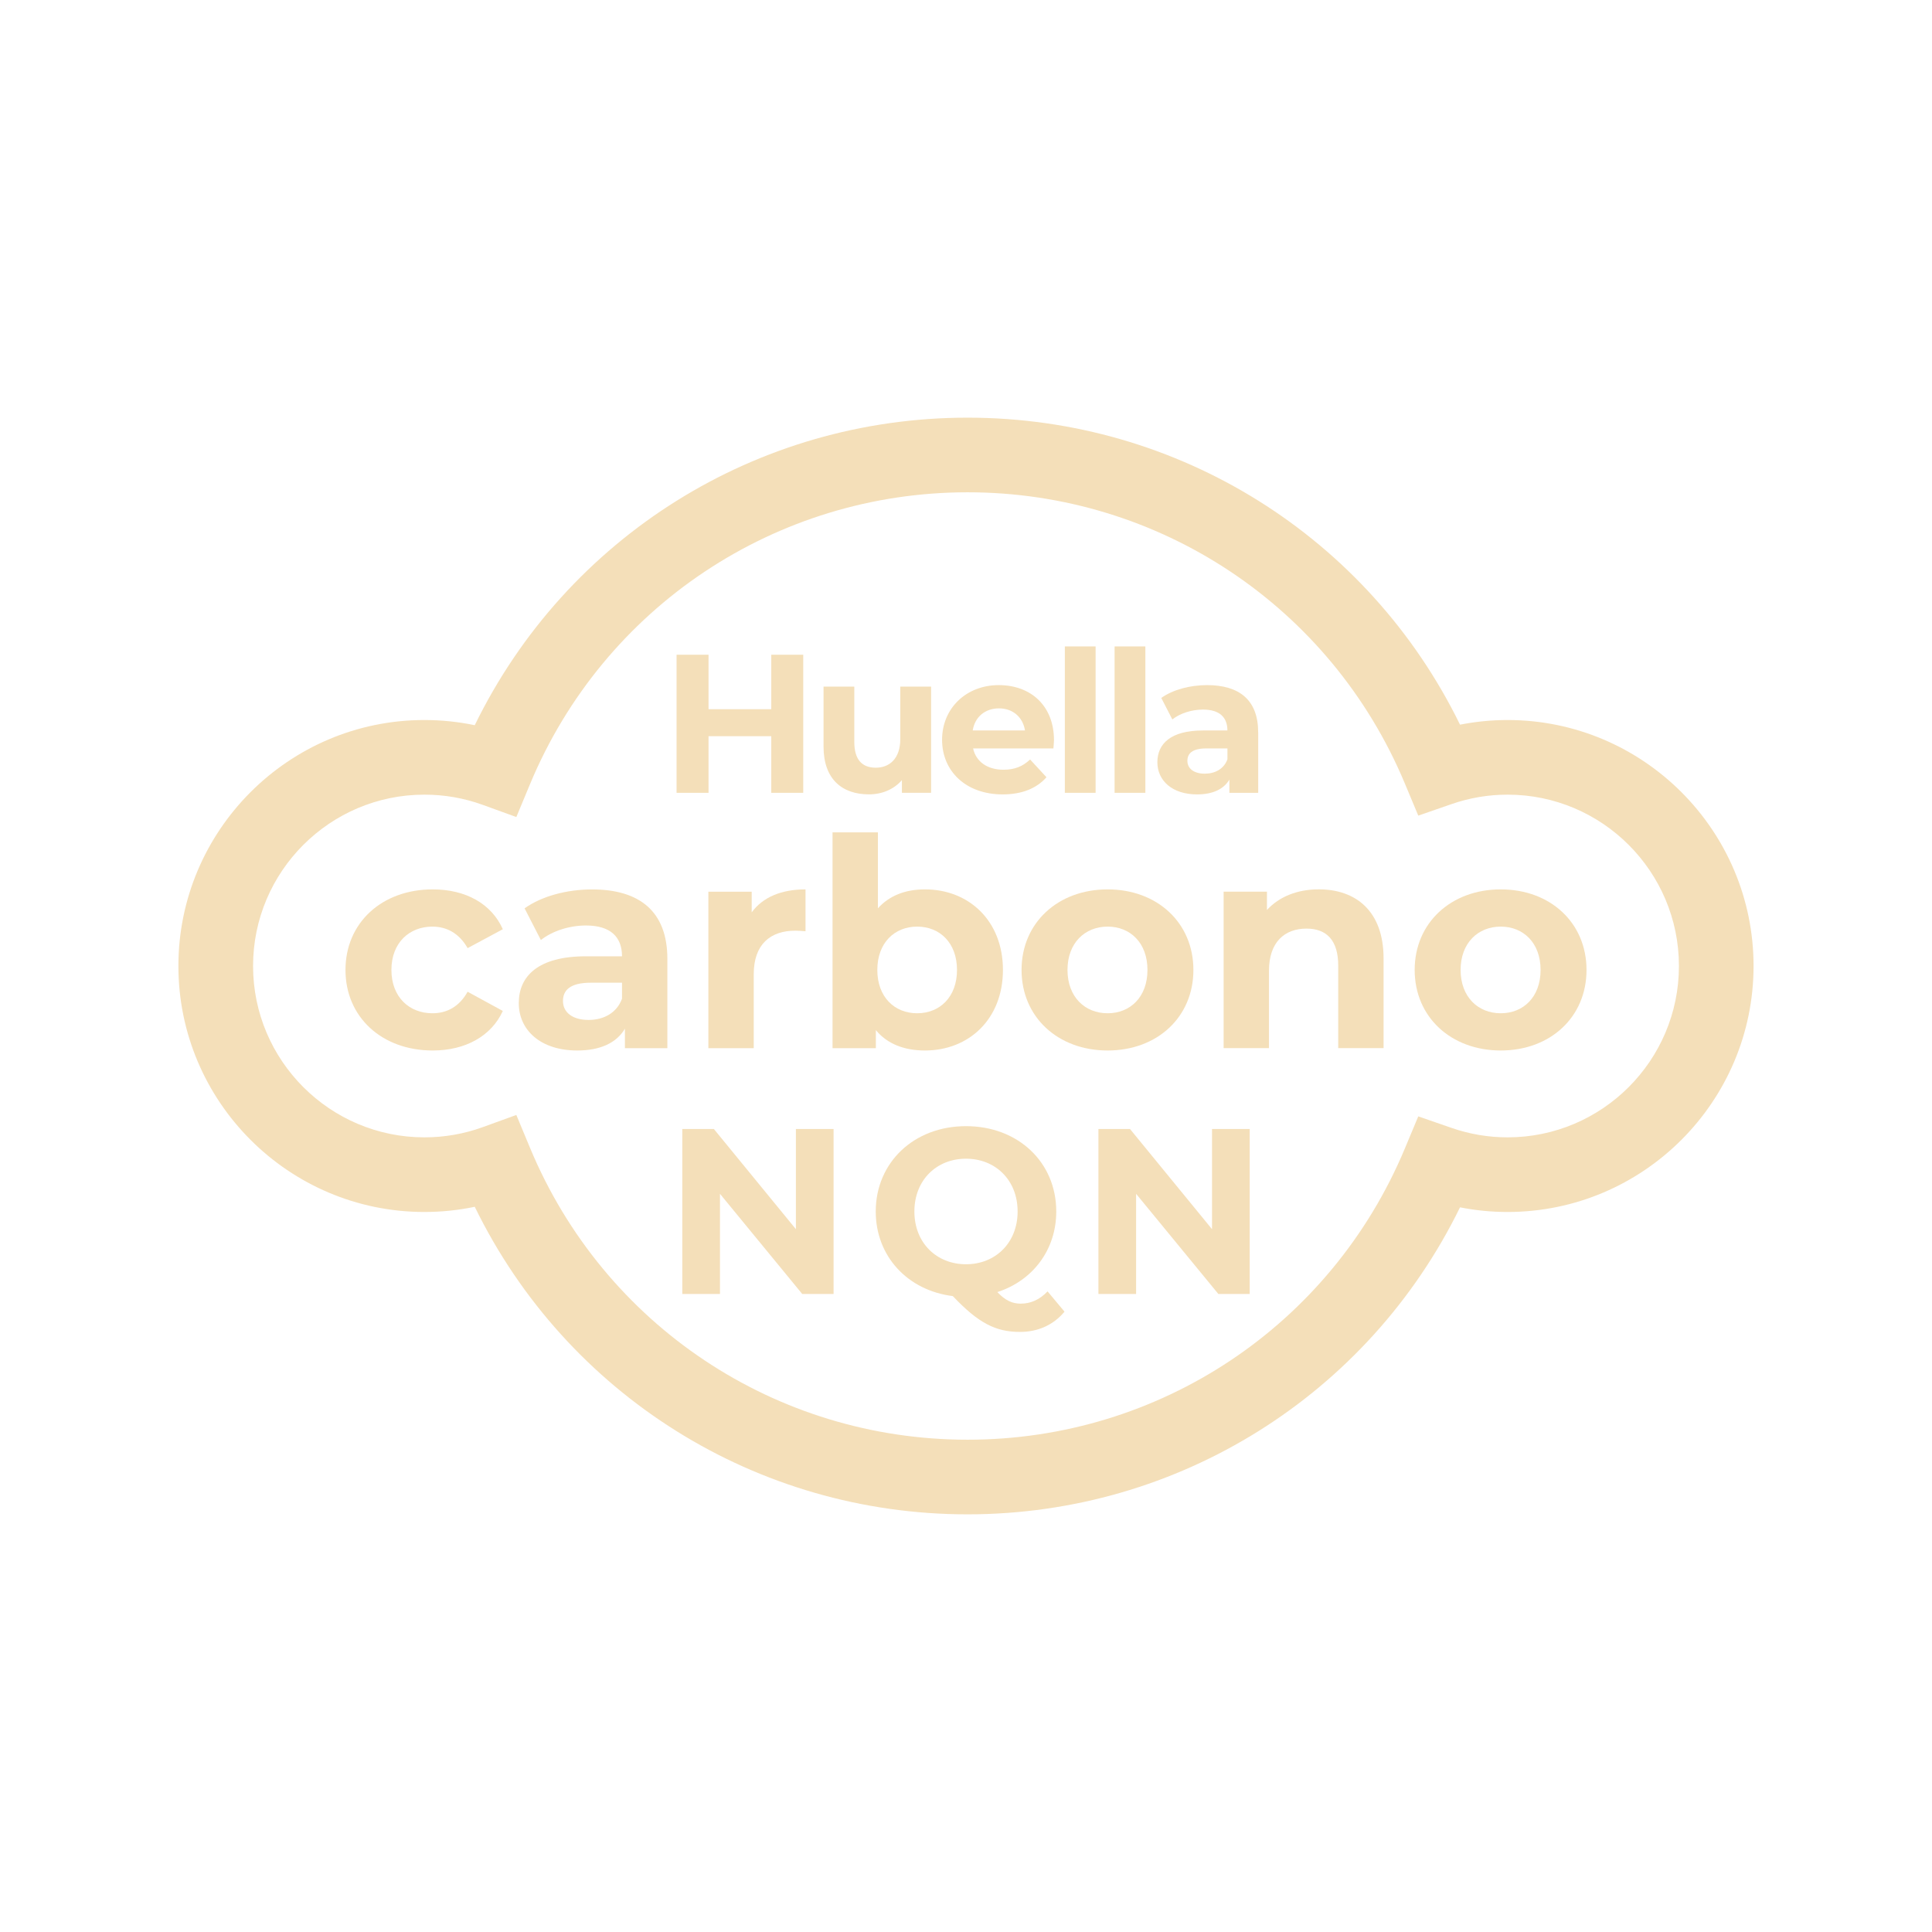
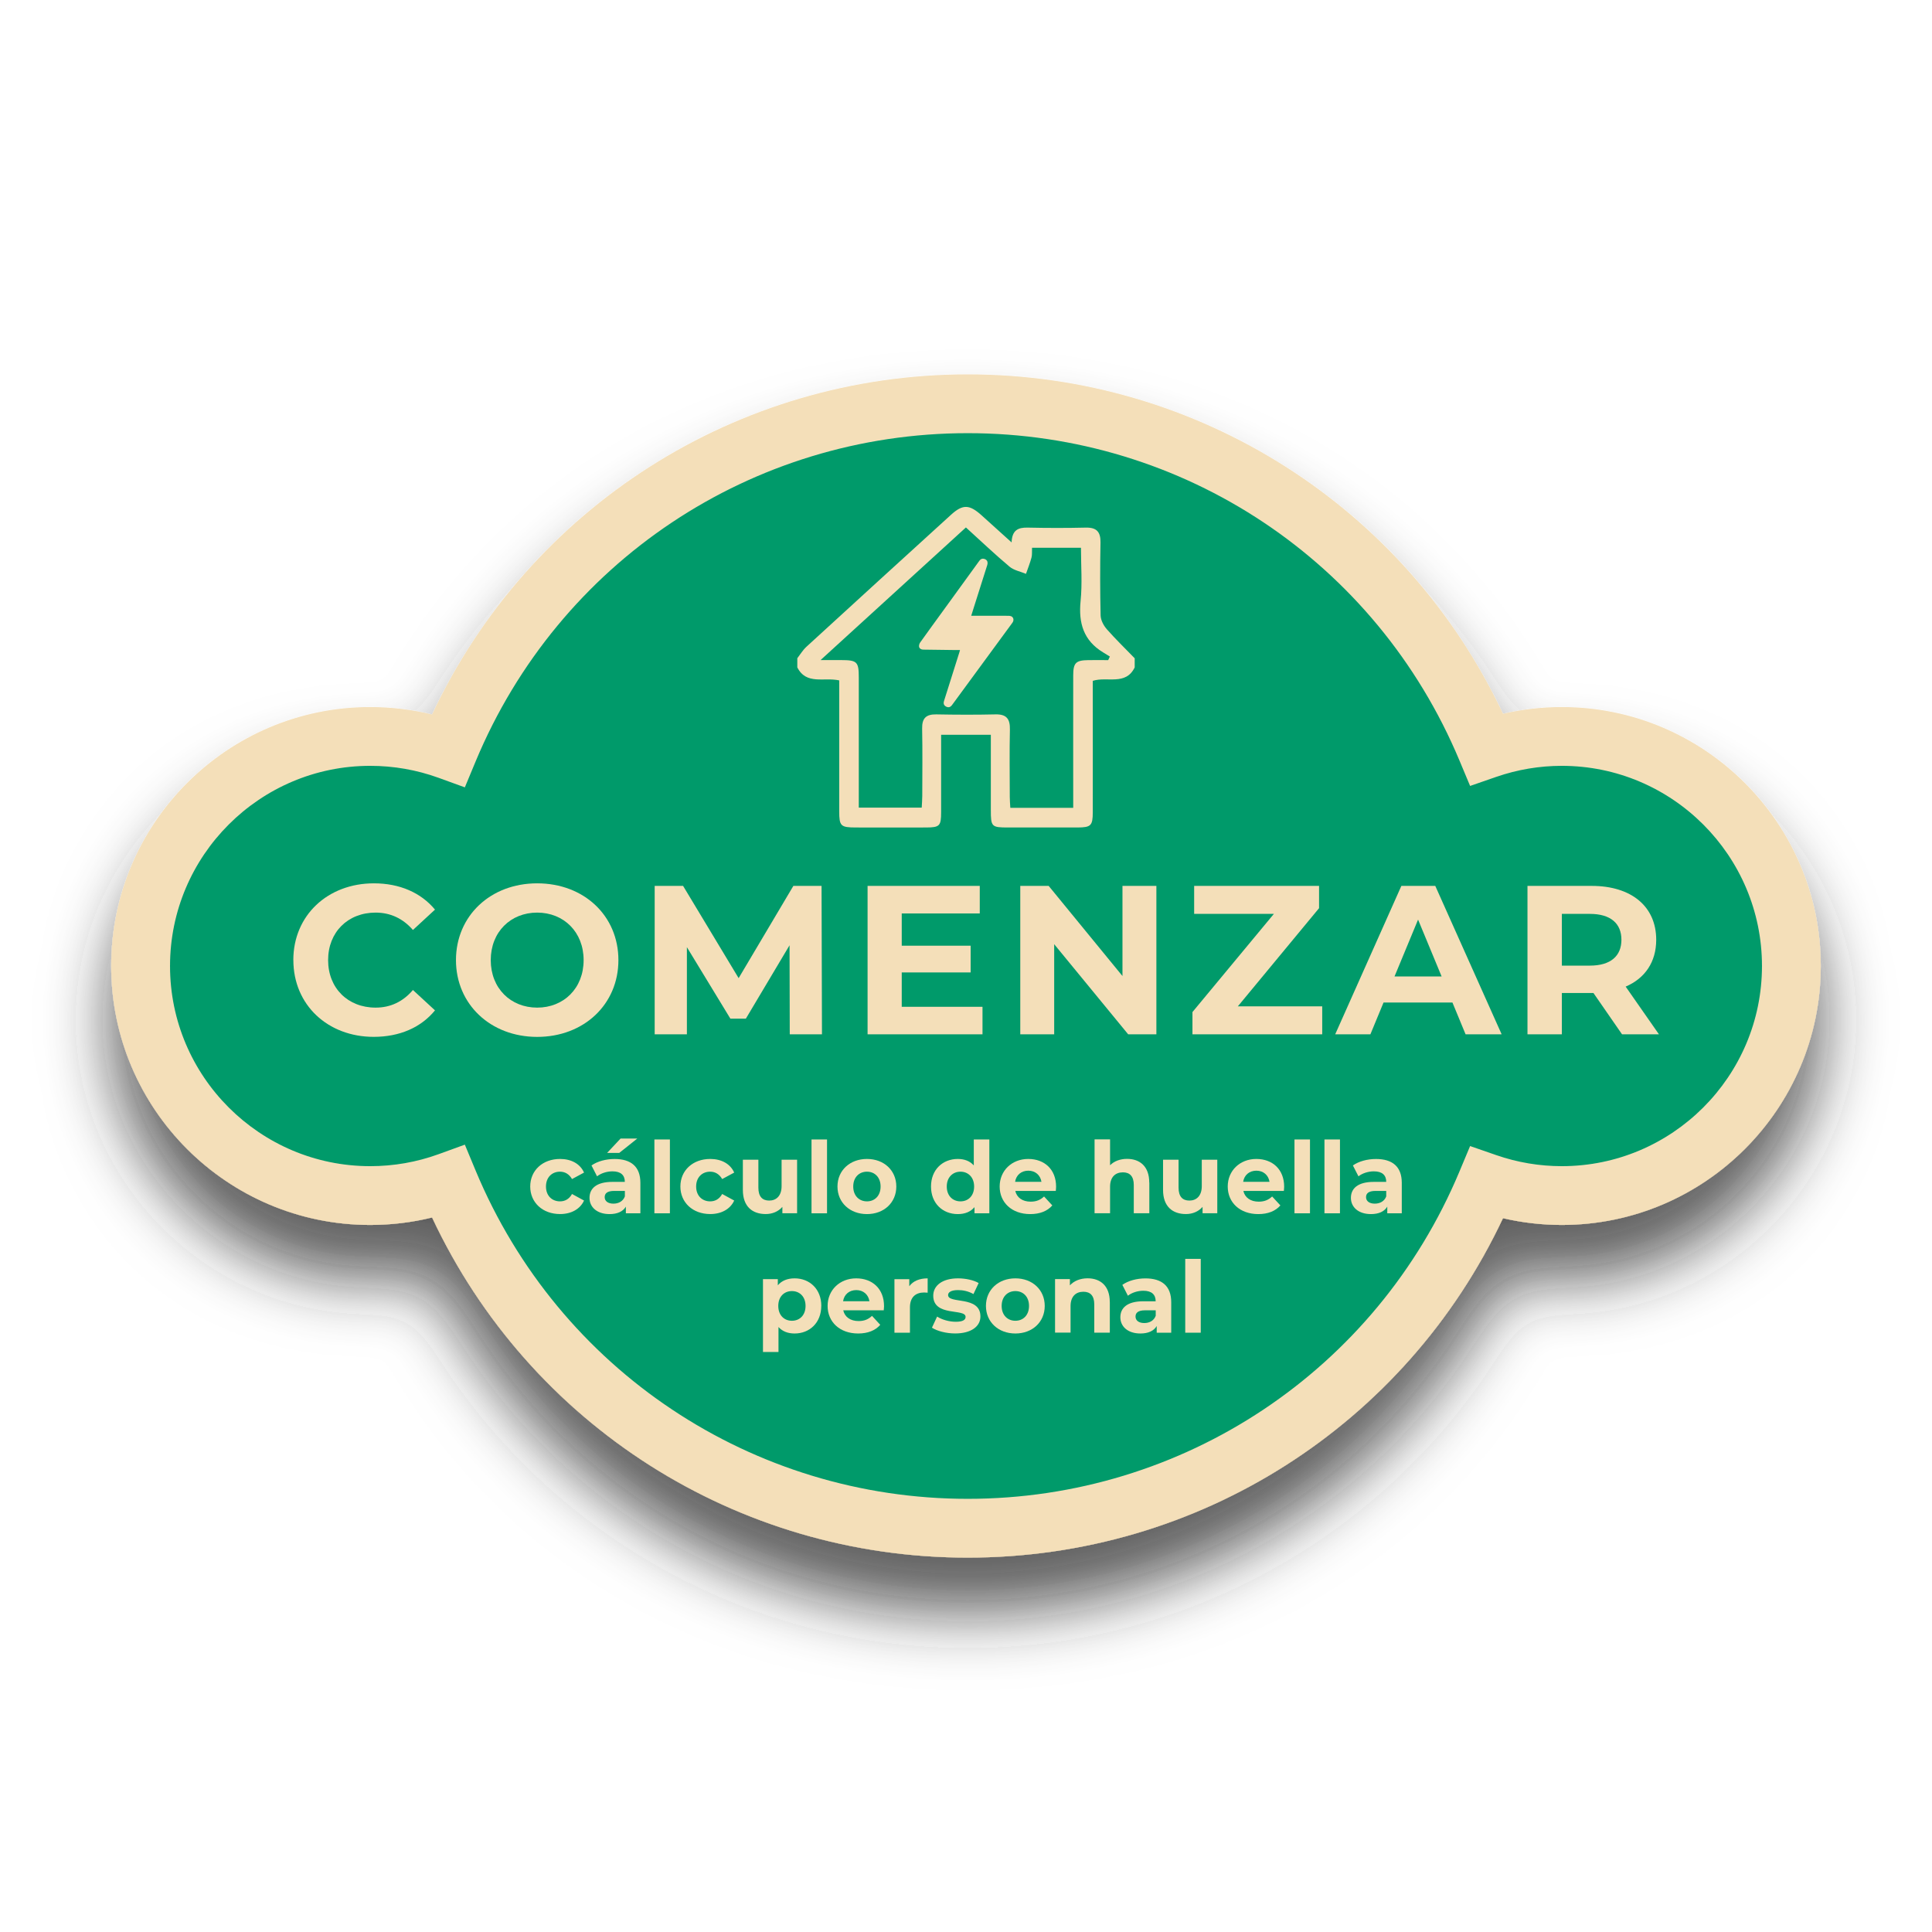
<svg xmlns="http://www.w3.org/2000/svg" id="Capa_2" data-name="Capa 2" viewBox="0 0 466 466">
  <defs>
    <style>
      .cls-1 {
-         fill: none;
+         fill: #009a6b;
      }

-       .cls-1, .cls-2 {
+       .cls-1, .cls-2, .cls-3 {
        stroke-width: 0px;
      }

      .cls-2 {
+         fill: none;
+       }
+ 
+       .cls-4 {
+         filter: url(#drop-shadow-1);
+       }
+ 
+       .cls-3 {
        fill: #f4dfb9;
      }
    </style>
+     <filter id="drop-shadow-1" filterUnits="userSpaceOnUse">
+       <feOffset dx="0" dy="13" />
+       <feGaussianBlur result="blur" stdDeviation="8" />
+       <feFlood flood-color="#2b2b2b" flood-opacity=".75" />
+       <feComposite in2="blur" operator="in" />
+       <feComposite in="SourceGraphic" />
+     </filter>
  </defs>
  <g id="Capa_1-2" data-name="Capa 1">
+     <rect class="cls-2" width="466" height="466" />
+     <g class="cls-4">
+       <path class="cls-1" d="M377.21,177.44c-6.38,0-12.51,1.09-18.22,3.07-20.54-49.09-69.03-83.58-125.57-83.58s-105.19,34.61-125.67,83.83c-5.91-2.15-12.29-3.32-18.95-3.32-30.68,0-55.56,24.87-55.56,55.56s24.87,55.56,55.56,55.56c6.65,0,13.03-1.17,18.95-3.32,20.48,49.22,69.03,83.83,125.67,83.83s105.03-34.49,125.57-83.58c5.71,1.98,11.84,3.07,18.22,3.07,30.68,0,55.56-24.87,55.56-55.56s-24.87-55.56-55.56-55.56Z" />
+       <path class="cls-3" d="M376.71,170.54c-4.8,0-9.55.55-14.19,1.63-23.51-49.94-73.52-81.87-129.11-81.87s-105.71,31.99-129.19,82.04c-4.87-1.2-9.87-1.8-14.94-1.8-34.44,0-62.46,28.02-62.46,62.46s28.02,62.46,62.46,62.46c5.07,0,10.07-.6,14.94-1.8,23.48,50.04,73.51,82.04,129.19,82.04s105.6-31.93,129.11-81.87c4.64,1.08,9.39,1.63,14.19,1.63,34.44,0,62.46-28.02,62.46-62.46s-28.02-62.46-62.46-62.46ZM376.71,281.28c-5.4,0-10.73-.9-15.83-2.67l-6.29-2.18-2.57,6.14c-20.07,47.96-66.62,78.95-118.6,78.95s-98.68-31.08-118.7-79.18l-2.6-6.25-6.36,2.31c-5.27,1.91-10.81,2.88-16.47,2.88-26.62,0-48.28-21.66-48.28-48.28s21.66-48.28,48.28-48.28c5.65,0,11.19.97,16.47,2.88l6.36,2.31,2.6-6.25c20.02-48.1,66.61-79.18,118.7-79.18s98.53,30.99,118.6,78.95l2.57,6.14,6.29-2.18c5.11-1.77,10.43-2.67,15.83-2.67,26.62,0,48.28,21.66,48.28,48.28s-21.66,48.28-48.28,48.28Z" />
+       <g>
+         <path class="cls-3" d="M70.75,231.58c0-10.79,8.29-18.52,19.44-18.52,6.19,0,11.35,2.25,14.73,6.34l-5.32,4.91c-2.4-2.76-5.42-4.19-9-4.19-6.7,0-11.46,4.71-11.46,11.46s4.76,11.46,11.46,11.46c3.58,0,6.6-1.43,9-4.25l5.32,4.91c-3.38,4.14-8.54,6.39-14.78,6.39-11.1,0-19.38-7.72-19.38-18.52Z" />
+         <path class="cls-3" d="M109.98,231.58c0-10.64,8.29-18.52,19.59-18.52s19.59,7.83,19.59,18.52-8.34,18.52-19.59,18.52-19.59-7.88-19.59-18.52ZM140.77,231.58c0-6.8-4.81-11.46-11.2-11.46s-11.2,4.65-11.2,11.46,4.81,11.46,11.2,11.46,11.2-4.65,11.2-11.46Z" />
+         <path class="cls-3" d="M190.49,249.48l-.05-21.48-10.54,17.7h-3.73l-10.49-17.24v21.02h-7.77v-35.8h6.85l13.4,22.25,13.2-22.25h6.8l.1,35.8h-7.77Z" />
+         <path class="cls-3" d="M236.98,242.83v6.65h-27.72v-35.8h27.06v6.65h-18.82v7.77h16.62v6.45h-16.62v8.29h19.49Z" />
+         <path class="cls-3" d="M278.92,213.68v35.8h-6.8l-17.85-21.74v21.74h-8.18v-35.8h6.85l17.8,21.74v-21.74h8.18Z" />
+         <path class="cls-3" d="M318.92,242.73v6.75h-31.3v-5.37l19.64-23.68h-19.23v-6.75h30.13v5.37l-19.59,23.68h20.36Z" />
+         <path class="cls-3" d="M350.33,241.81h-16.62l-3.17,7.67h-8.49l15.96-35.8h8.18l16.01,35.8h-8.7l-3.17-7.67ZM347.72,235.52l-5.68-13.71-5.68,13.71h11.35Z" />
+         <path class="cls-3" d="M391.24,249.48l-6.9-9.97h-7.62v9.97h-8.29v-35.8h15.5c9.56,0,15.55,4.96,15.55,12.99,0,5.37-2.71,9.31-7.37,11.3l8.03,11.51h-8.9ZM383.47,220.43h-6.75v12.48h6.75c5.06,0,7.62-2.35,7.62-6.24s-2.56-6.24-7.62-6.24Z" />
+       </g>
+     </g>
    <g>
-       <rect class="cls-1" width="466" height="466" />
-       <g>
-         <path class="cls-2" d="M233.37,365.26c-50.92,0-96.74-28.86-118.86-74.18-3.98.83-8.04,1.25-12.15,1.25-32.71,0-59.33-26.62-59.33-59.33s26.62-59.33,59.33-59.33c4.11,0,8.17.42,12.15,1.25,22.12-45.32,67.93-74.18,118.86-74.18s96.65,28.81,118.79,74.05c3.77-.74,7.6-1.12,11.47-1.12,32.71,0,59.33,26.62,59.33,59.33s-26.62,59.33-59.33,59.33c-3.87,0-7.7-.37-11.47-1.12-22.14,45.24-67.94,74.05-118.79,74.05ZM124.54,268.93l3.3,7.93c17.8,42.77,59.22,70.4,105.54,70.4s87.61-27.55,105.45-70.19l3.26-7.8,7.99,2.77c4.37,1.52,8.93,2.29,13.55,2.29,22.79,0,41.33-18.54,41.33-41.33s-18.54-41.33-41.33-41.33c-4.62,0-9.19.77-13.55,2.29l-7.99,2.77-3.26-7.8c-17.84-42.64-59.23-70.19-105.45-70.19s-87.74,27.63-105.54,70.4l-3.3,7.93-8.08-2.93c-4.51-1.64-9.25-2.47-14.09-2.47-22.79,0-41.33,18.54-41.33,41.33s18.54,41.33,41.33,41.33c4.84,0,9.58-.83,14.09-2.47l8.08-2.93Z" />
-         <g>
-           <path class="cls-2" d="M193.74,157.92v33.31h-7.71v-13.66h-15.13v13.66h-7.71v-33.31h7.71v13.14h15.13v-13.14h7.71Z" />
-           <path class="cls-2" d="M224.58,165.62v25.6h-7.04v-3.05c-1.95,2.24-4.81,3.43-7.95,3.43-6.43,0-10.95-3.62-10.95-11.52v-14.47h7.42v13.37c0,4.28,1.9,6.19,5.19,6.19s5.9-2.19,5.9-6.9v-12.66h7.42Z" />
-           <path class="cls-2" d="M254.08,180.52h-19.37c.71,3.19,3.43,5.14,7.33,5.14,2.71,0,4.66-.81,6.42-2.47l3.95,4.28c-2.38,2.71-5.95,4.14-10.57,4.14-8.85,0-14.61-5.57-14.61-13.18s5.85-13.18,13.66-13.18,13.33,5.04,13.33,13.28c0,.57-.1,1.38-.14,2ZM234.62,176.19h12.61c-.52-3.24-2.95-5.33-6.28-5.33s-5.81,2.05-6.33,5.33Z" />
-           <path class="cls-2" d="M256.84,155.92h7.42v35.31h-7.42v-35.31Z" />
-           <path class="cls-2" d="M268.84,155.92h7.42v35.31h-7.42v-35.31Z" />
-           <path class="cls-2" d="M303.48,176.62v14.61h-6.95v-3.19c-1.38,2.33-4.04,3.57-7.8,3.57-6,0-9.57-3.33-9.57-7.76s3.19-7.66,10.99-7.66h5.9c0-3.19-1.9-5.04-5.9-5.04-2.71,0-5.52.9-7.38,2.38l-2.67-5.19c2.81-2,6.95-3.09,11.04-3.09,7.81,0,12.33,3.62,12.33,11.38ZM296.06,183.14v-2.62h-5.09c-3.47,0-4.57,1.29-4.57,3,0,1.86,1.57,3.09,4.19,3.09,2.48,0,4.62-1.14,5.47-3.47Z" />
-         </g>
-         <g>
-           <path class="cls-2" d="M201.06,272.32v39.79h-7.56l-19.84-24.16v24.16h-9.09v-39.79h7.62l19.78,24.16v-24.16h9.09Z" />
-           <path class="cls-2" d="M256.76,316.37c-2.62,3.18-6.37,4.89-10.74,4.89-5.91,0-10.06-2.16-16.2-8.64-10.91-1.36-18.59-9.61-18.59-20.41,0-11.82,9.21-20.58,21.77-20.58s21.77,8.7,21.77,20.58c0,9.32-5.74,16.71-14.21,19.44,1.93,2.05,3.64,2.79,5.63,2.79,2.44,0,4.6-.97,6.48-2.96l4.09,4.89ZM233,304.94c7.1,0,12.45-5.17,12.45-12.73s-5.34-12.73-12.45-12.73-12.45,5.17-12.45,12.73,5.34,12.73,12.45,12.73Z" />
-           <path class="cls-2" d="M301.43,272.32v39.79h-7.56l-19.84-24.16v24.16h-9.09v-39.79h7.62l19.78,24.16v-24.16h9.09Z" />
-         </g>
-         <g>
-           <path class="cls-2" d="M83.33,233.95c0-11.36,8.77-19.43,21.04-19.43,7.93,0,14.17,3.44,16.91,9.61l-8.49,4.56c-2.03-3.58-5.05-5.19-8.49-5.19-5.54,0-9.89,3.86-9.89,10.45s4.35,10.45,9.89,10.45c3.44,0,6.45-1.54,8.49-5.19l8.49,4.63c-2.74,6.03-8.98,9.54-16.91,9.54-12.28,0-21.04-8.07-21.04-19.43Z" />
-           <path class="cls-2" d="M160.97,231.29v21.53h-10.24v-4.7c-2.03,3.44-5.96,5.26-11.5,5.26-8.84,0-14.1-4.91-14.1-11.43s4.7-11.29,16.2-11.29h8.7c0-4.7-2.81-7.43-8.7-7.43-4,0-8.14,1.33-10.87,3.51l-3.93-7.65c4.14-2.95,10.24-4.56,16.27-4.56,11.5,0,18.17,5.33,18.17,16.76ZM150.03,240.89v-3.86h-7.51c-5.12,0-6.73,1.89-6.73,4.42,0,2.74,2.31,4.56,6.17,4.56,3.65,0,6.8-1.68,8.07-5.12Z" />
-           <path class="cls-2" d="M194.29,214.52v10.1c-.91-.07-1.61-.14-2.46-.14-6.03,0-10.03,3.3-10.03,10.52v17.82h-10.94v-37.74h10.45v4.98c2.67-3.65,7.15-5.54,12.98-5.54Z" />
-           <path class="cls-2" d="M241.91,233.95c0,11.85-8.21,19.43-18.8,19.43-5.05,0-9.12-1.61-11.85-4.91v4.35h-10.45v-52.05h10.94v18.31c2.81-3.09,6.66-4.56,11.36-4.56,10.59,0,18.8,7.58,18.8,19.43ZM230.83,233.95c0-6.52-4.14-10.45-9.61-10.45s-9.61,3.93-9.61,10.45,4.14,10.45,9.61,10.45,9.61-3.93,9.61-10.45Z" />
-           <path class="cls-2" d="M246.4,233.95c0-11.36,8.77-19.43,20.76-19.43s20.69,8.07,20.69,19.43-8.7,19.43-20.69,19.43-20.76-8.07-20.76-19.43ZM276.77,233.95c0-6.52-4.14-10.45-9.61-10.45s-9.68,3.93-9.68,10.45,4.21,10.45,9.68,10.45,9.61-3.93,9.61-10.45Z" />
-           <path class="cls-2" d="M333.72,231.21v21.6h-10.94v-19.92c0-6.1-2.81-8.91-7.65-8.91-5.26,0-9.05,3.23-9.05,10.17v18.66h-10.94v-37.74h10.45v4.42c2.95-3.23,7.37-4.98,12.49-4.98,8.91,0,15.64,5.19,15.64,16.69Z" />
-           <path class="cls-2" d="M341.22,233.95c0-11.36,8.77-19.43,20.76-19.43s20.69,8.07,20.69,19.43-8.7,19.43-20.69,19.43-20.76-8.07-20.76-19.43ZM371.59,233.95c0-6.52-4.14-10.45-9.61-10.45s-9.68,3.93-9.68,10.45,4.21,10.45,9.68,10.45,9.61-3.93,9.61-10.45Z" />
-         </g>
-       </g>
+       <path class="cls-3" d="M266.91,151.7c-.75-.86-1.41-2.14-1.44-3.25-.14-5.86-.14-11.73-.03-17.59.05-2.59-.95-3.66-3.56-3.6-4.67.11-9.34.1-14,0-2.27-.05-3.78.57-3.88,3.57-2.61-2.36-4.93-4.47-7.27-6.56-2.93-2.63-4.52-2.67-7.35-.1-11.64,10.6-23.28,21.2-34.88,31.84-.85.78-1.47,1.83-2.19,2.76v2.2c2.19,4.3,6.41,2.33,10.11,3.14v2.95c0,9.53,0,19.07,0,28.6,0,3.58.35,3.92,3.96,3.93,5.68.01,11.36.02,17.03,0,3.24-.01,3.59-.38,3.59-3.7.01-6.14,0-12.28,0-18.66h11.99c0,6.06,0,12.09,0,18.11,0,4.08.16,4.25,4.15,4.25,5.59,0,11.17.01,16.76,0,3.22-.01,3.67-.44,3.68-3.65.02-9.53,0-19.07,0-28.6v-3.12c3.47-1.11,7.94,1.21,10.11-3.24v-2.2c-2.28-2.35-4.63-4.63-6.79-7.08ZM267.31,159.22c-1.59,0-3.18-.02-4.77,0-3.05.04-3.68.64-3.68,3.72-.02,9.63,0,19.25,0,28.88v3.03h-15.17c-.05-.91-.13-1.78-.13-2.65-.01-5.41-.09-10.82.03-16.23.06-2.55-.8-3.72-3.47-3.66-4.76.11-9.53.09-14.29,0-2.46-.04-3.46.92-3.41,3.43.11,5.41.04,10.82.03,16.23,0,.89-.08,1.78-.13,2.83h-15.18v-3.87c0-9.17,0-18.34,0-27.5,0-3.83-.4-4.21-4.29-4.22-1.34,0-2.69,0-4.93,0,12.04-10.99,23.47-21.42,35.06-31.99,3.59,3.26,6.96,6.47,10.52,9.46,1.06.89,2.63,1.17,3.97,1.73.45-1.3.96-2.57,1.32-3.89.19-.69.1-1.44.14-2.4h11.8c0,4.3.34,8.61-.09,12.85-.53,5.31.71,9.52,5.42,12.38.55.33,1.09.68,1.64,1.01-.13.29-.26.57-.4.86Z" />
+       <path class="cls-3" d="M243.83,148.62c-.2-.08-.44-.09-.66-.09-2.81,0-5.61,0-8.42-.01-.15,0-.3,0-.49,0,.21-.67.39-1.26.58-1.85,1.1-3.46,2.2-6.92,3.29-10.39.07-.23.1-.5.05-.73-.1-.47-.47-.69-.91-.78-.47-.09-.8.14-1.07.52-2.85,3.93-5.7,7.86-8.55,11.79-1.9,2.61-3.8,5.22-5.68,7.85-.19.26-.31.63-.3.94.01.51.47.82,1.08.82,2.55.04,5.11.07,7.66.1.37,0,.73,0,1.14,0-.05.19-.08.3-.11.42-.5,1.59-1,3.17-1.5,4.76-.75,2.37-1.5,4.74-2.24,7.1-.2.63-.04,1.07.48,1.35.57.31,1.04.19,1.47-.39,4-5.45,8-10.9,12-16.36.85-1.15,1.69-2.3,2.54-3.46.45-.61.29-1.35-.34-1.59Z" />
+     </g>
+     <g>
+       <path class="cls-3" d="M127.89,286.19c0-3.89,3-6.65,7.2-6.65,2.71,0,4.85,1.18,5.78,3.29l-2.9,1.56c-.7-1.22-1.73-1.78-2.9-1.78-1.9,0-3.38,1.32-3.38,3.58s1.49,3.58,3.38,3.58c1.18,0,2.21-.53,2.9-1.78l2.9,1.58c-.94,2.06-3.07,3.26-5.78,3.26-4.2,0-7.2-2.76-7.2-6.65Z" />
+       <path class="cls-3" d="M154.46,285.28v7.37h-3.5v-1.61c-.7,1.18-2.04,1.8-3.94,1.8-3.02,0-4.83-1.68-4.83-3.91s1.61-3.86,5.54-3.86h2.98c0-1.61-.96-2.54-2.98-2.54-1.37,0-2.78.46-3.72,1.2l-1.34-2.62c1.42-1.01,3.5-1.56,5.57-1.56,3.94,0,6.22,1.82,6.22,5.74ZM150.72,288.57v-1.32h-2.57c-1.75,0-2.3.65-2.3,1.51,0,.94.79,1.56,2.11,1.56,1.25,0,2.33-.58,2.76-1.75ZM149.37,278.08h-2.93l3.24-3.46h4.03l-4.34,3.46Z" />
+       <path class="cls-3" d="M157.84,274.84h3.74v17.81h-3.74v-17.81Z" />
+       <path class="cls-3" d="M164.11,286.19c0-3.89,3-6.65,7.2-6.65,2.71,0,4.85,1.18,5.78,3.29l-2.9,1.56c-.7-1.22-1.73-1.78-2.9-1.78-1.9,0-3.38,1.32-3.38,3.58s1.49,3.58,3.38,3.58c1.18,0,2.21-.53,2.9-1.78l2.9,1.58c-.94,2.06-3.07,3.26-5.78,3.26-4.2,0-7.2-2.76-7.2-6.65Z" />
+       <path class="cls-3" d="M192.26,279.73v12.91h-3.55v-1.54c-.98,1.13-2.42,1.73-4.01,1.73-3.24,0-5.52-1.82-5.52-5.81v-7.3h3.74v6.74c0,2.16.96,3.12,2.62,3.12s2.98-1.1,2.98-3.48v-6.38h3.74Z" />
+       <path class="cls-3" d="M195.74,274.84h3.74v17.81h-3.74v-17.81Z" />
+       <path class="cls-3" d="M202,286.19c0-3.89,3-6.65,7.11-6.65s7.08,2.76,7.08,6.65-2.98,6.65-7.08,6.65-7.11-2.76-7.11-6.65ZM212.4,286.19c0-2.23-1.42-3.58-3.29-3.58s-3.31,1.34-3.31,3.58,1.44,3.58,3.31,3.58,3.29-1.34,3.29-3.58Z" />
+       <path class="cls-3" d="M238.63,274.84v17.81h-3.58v-1.49c-.94,1.13-2.3,1.68-4.03,1.68-3.65,0-6.46-2.59-6.46-6.65s2.81-6.65,6.46-6.65c1.58,0,2.93.5,3.86,1.56v-6.26h3.74ZM234.96,286.19c0-2.23-1.44-3.58-3.29-3.58s-3.31,1.34-3.31,3.58,1.44,3.58,3.31,3.58,3.29-1.34,3.29-3.58Z" />
+       <path class="cls-3" d="M254.66,287.25h-9.77c.36,1.61,1.73,2.59,3.7,2.59,1.37,0,2.35-.41,3.24-1.25l1.99,2.16c-1.2,1.37-3,2.09-5.33,2.09-4.46,0-7.37-2.81-7.37-6.65s2.95-6.65,6.89-6.65,6.72,2.54,6.72,6.7c0,.29-.05.7-.07,1.01ZM244.84,285.06h6.36c-.26-1.63-1.49-2.69-3.17-2.69s-2.93,1.03-3.19,2.69Z" />
+       <path class="cls-3" d="M277.22,285.25v7.39h-3.75v-6.82c0-2.09-.96-3.05-2.62-3.05-1.8,0-3.1,1.1-3.1,3.48v6.38h-3.74v-17.81h3.74v6.24c1.01-1.01,2.45-1.54,4.1-1.54,3.05,0,5.35,1.78,5.35,5.71Z" />
+       <path class="cls-3" d="M293.61,279.73v12.91h-3.55v-1.54c-.98,1.13-2.42,1.73-4.01,1.73-3.24,0-5.52-1.82-5.52-5.81v-7.3h3.74v6.74c0,2.16.96,3.12,2.62,3.12s2.98-1.1,2.98-3.48v-6.38h3.74Z" />
+       <path class="cls-3" d="M309.67,287.25h-9.77c.36,1.61,1.73,2.59,3.7,2.59,1.37,0,2.35-.41,3.24-1.25l1.99,2.16c-1.2,1.37-3,2.09-5.33,2.09-4.46,0-7.37-2.81-7.37-6.65s2.95-6.65,6.89-6.65,6.72,2.54,6.72,6.7c0,.29-.05.7-.07,1.01ZM299.85,285.06h6.36c-.26-1.63-1.49-2.69-3.17-2.69s-2.93,1.03-3.19,2.69Z" />
+       <path class="cls-3" d="M312.23,274.84h3.74v17.81h-3.74v-17.81Z" />
+       <path class="cls-3" d="M319.46,274.84h3.74v17.81h-3.74v-17.81Z" />
+       <path class="cls-3" d="M338.11,285.28v7.37h-3.5v-1.61c-.7,1.18-2.04,1.8-3.94,1.8-3.02,0-4.83-1.68-4.83-3.91s1.61-3.86,5.54-3.86h2.98c0-1.61-.96-2.54-2.98-2.54-1.37,0-2.78.46-3.72,1.2l-1.34-2.62c1.42-1.01,3.5-1.56,5.57-1.56,3.94,0,6.22,1.82,6.22,5.74ZM334.36,288.57v-1.32h-2.57c-1.75,0-2.3.65-2.3,1.51,0,.94.79,1.56,2.11,1.56,1.25,0,2.33-.58,2.76-1.75Z" />
+       <path class="cls-3" d="M198.09,314.99c0,4.06-2.81,6.65-6.43,6.65-1.61,0-2.93-.5-3.89-1.56v6.02h-3.74v-17.57h3.58v1.49c.94-1.13,2.33-1.68,4.06-1.68,3.62,0,6.43,2.59,6.43,6.65ZM194.3,314.99c0-2.23-1.42-3.58-3.29-3.58s-3.29,1.34-3.29,3.58,1.42,3.58,3.29,3.58,3.29-1.34,3.29-3.58Z" />
+       <path class="cls-3" d="M213.16,316.05h-9.77c.36,1.61,1.73,2.59,3.7,2.59,1.37,0,2.35-.41,3.24-1.25l1.99,2.16c-1.2,1.37-3,2.09-5.33,2.09-4.46,0-7.37-2.81-7.37-6.65s2.95-6.65,6.89-6.65,6.72,2.54,6.72,6.7c0,.29-.05.7-.07,1.01ZM203.35,313.86h6.36c-.26-1.63-1.49-2.69-3.17-2.69s-2.93,1.03-3.19,2.69Z" />
+       <path class="cls-3" d="M223.75,308.34v3.46c-.31-.02-.55-.05-.84-.05-2.06,0-3.43,1.13-3.43,3.6v6.1h-3.74v-12.91h3.58v1.7c.91-1.25,2.45-1.9,4.44-1.9Z" />
+       <path class="cls-3" d="M224.78,320.25l1.25-2.69c1.15.74,2.9,1.25,4.49,1.25,1.73,0,2.38-.46,2.38-1.18,0-2.11-7.8.05-7.8-5.11,0-2.45,2.21-4.18,5.98-4.18,1.78,0,3.74.41,4.97,1.13l-1.25,2.66c-1.27-.72-2.54-.96-3.72-.96-1.68,0-2.4.53-2.4,1.2,0,2.21,7.8.07,7.8,5.16,0,2.4-2.23,4.1-6.1,4.1-2.18,0-4.39-.6-5.59-1.39Z" />
+       <path class="cls-3" d="M237.81,314.99c0-3.89,3-6.65,7.1-6.65s7.08,2.76,7.08,6.65-2.98,6.65-7.08,6.65-7.1-2.76-7.1-6.65ZM248.2,314.99c0-2.23-1.42-3.58-3.29-3.58s-3.31,1.34-3.31,3.58,1.44,3.58,3.31,3.58,3.29-1.34,3.29-3.58Z" />
+       <path class="cls-3" d="M267.69,314.05v7.39h-3.75v-6.82c0-2.09-.96-3.05-2.62-3.05-1.8,0-3.1,1.1-3.1,3.48v6.38h-3.74v-12.91h3.58v1.51c1.01-1.1,2.52-1.7,4.27-1.7,3.05,0,5.35,1.78,5.35,5.71Z" />
+       <path class="cls-3" d="M282.5,314.08v7.37h-3.5v-1.61c-.7,1.18-2.04,1.8-3.94,1.8-3.02,0-4.83-1.68-4.83-3.91s1.61-3.86,5.54-3.86h2.98c0-1.61-.96-2.54-2.98-2.54-1.37,0-2.78.46-3.72,1.2l-1.34-2.62c1.42-1.01,3.5-1.56,5.57-1.56,3.94,0,6.22,1.82,6.22,5.74ZM278.76,317.37v-1.32h-2.57c-1.75,0-2.3.65-2.3,1.51,0,.94.79,1.56,2.11,1.56,1.25,0,2.33-.58,2.76-1.75Z" />
+       <path class="cls-3" d="M285.88,303.64h3.74v17.81h-3.74v-17.81Z" />
    </g>
  </g>
</svg>
